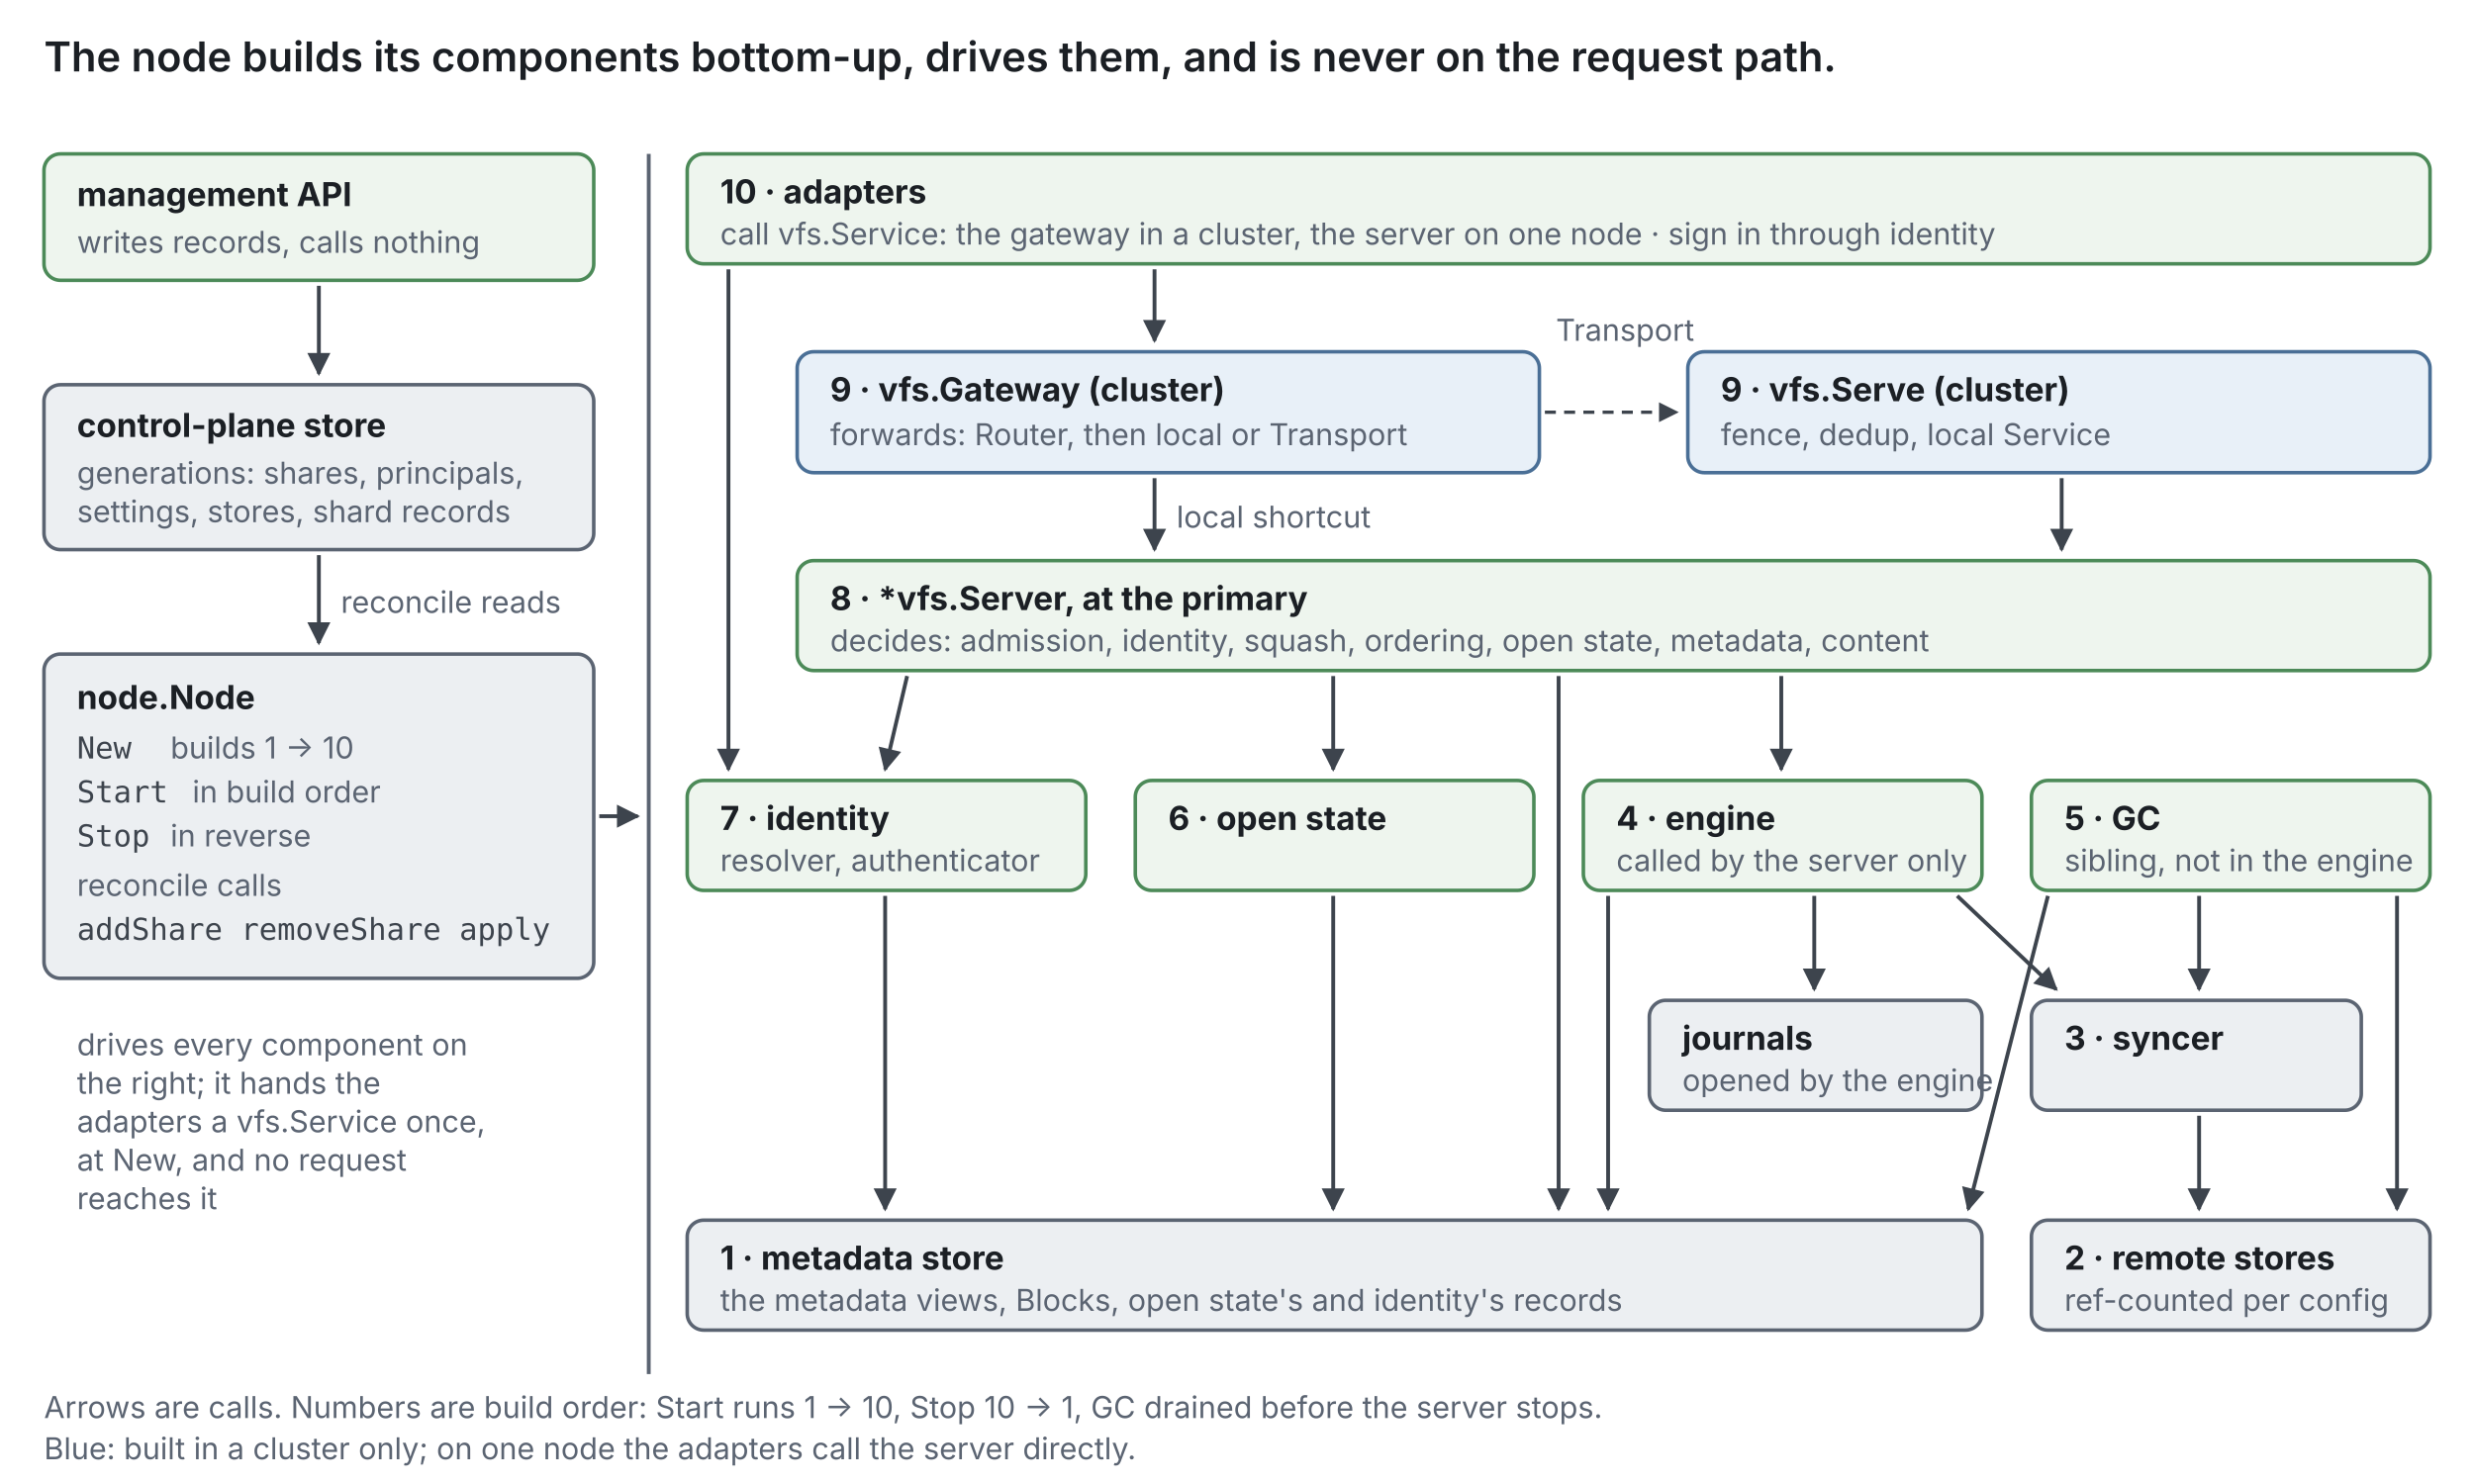
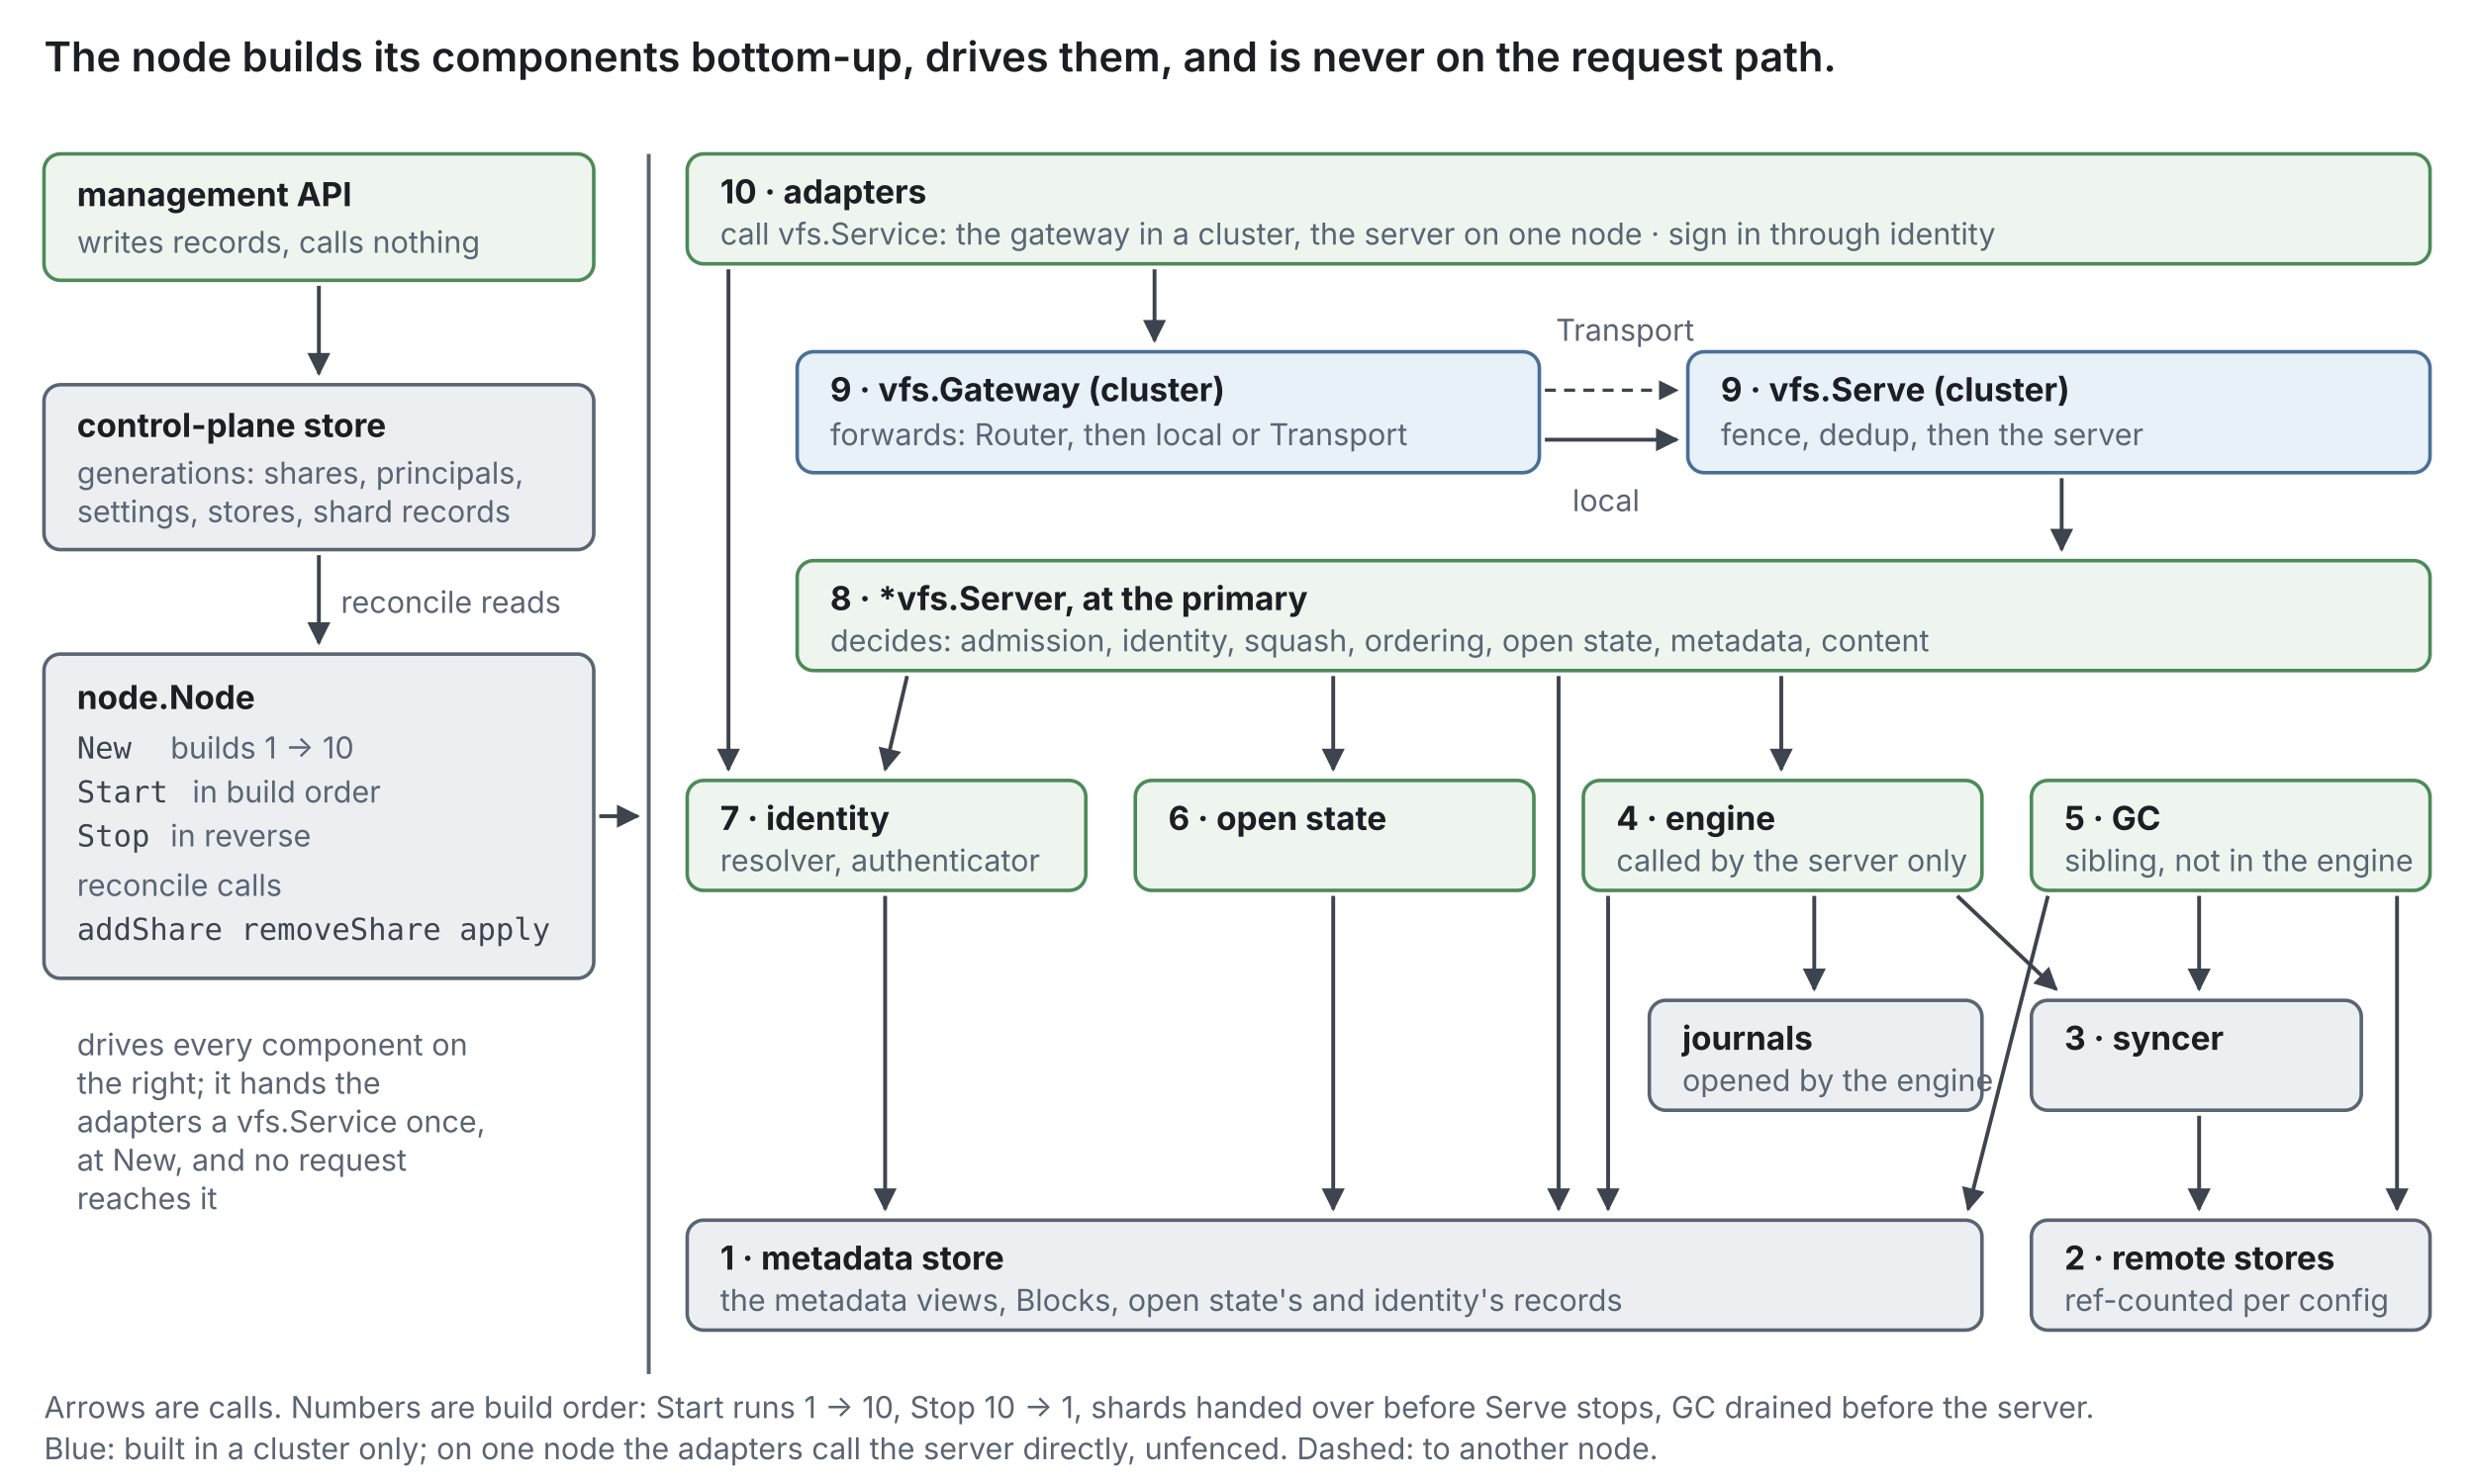
<svg xmlns="http://www.w3.org/2000/svg" viewBox="0 0 900 540" width="900" height="540" font-family="system-ui,-apple-system,Segoe UI,sans-serif">
  <defs>
    <marker id="a" viewBox="0 0 10 10" refX="9" refY="5" markerWidth="6" markerHeight="6" orient="auto-start-reverse">
      <path d="M0,0 L10,5 L0,10 z" fill="#3d444d" />
    </marker>
    <style>
      .t{font-size:15px;font-weight:600;fill:#1b1f24}.h{font-size:12px;font-weight:700;fill:#1b1f24}
      .l{font-size:12px;fill:#1b1f24}.s{font-size:11px;fill:#5b6472}
      .k{font-family:ui-monospace,SFMono-Regular,Menlo,monospace;font-size:11px;fill:#3d444d}
      .pr{fill:#e8f0f8;stroke:#4a6f96;stroke-width:1.3}
      .sv{fill:#eef5ee;stroke:#4c8a58;stroke-width:1.3}
      .st{fill:#eceff2;stroke:#5b6472;stroke-width:1.3}
      .ln{stroke:#3d444d;stroke-width:1.4;fill:none;marker-end:url(#a)}
      .dl{stroke:#3d444d;stroke-width:1.2;fill:none;stroke-dasharray:4 3;marker-end:url(#a)}
    </style>
  </defs>
  <rect width="900" height="540" fill="#ffffff" />
  <text x="16" y="26" class="t">The node builds its components bottom-up, drives them, and is never on the request path.</text>
  <rect x="16" y="56" width="200" height="46" rx="6" class="sv" />
  <text x="28" y="75" class="h">management API</text>
  <text x="28" y="92" class="s">writes records, calls nothing</text>
  <path d="M116,104 L116,136" class="ln" />
  <rect x="16" y="140" width="200" height="60" rx="6" class="st" />
  <text x="28" y="159" class="h">control-plane store</text>
  <text x="28" y="176" class="s">generations: shares, principals,</text>
  <text x="28" y="190" class="s">settings, stores, shard records</text>
  <path d="M116,202 L116,234" class="ln" />
  <text x="124" y="223" class="s">reconcile reads</text>
  <rect x="16" y="238" width="200" height="118" rx="6" class="st" />
  <text x="28" y="258" class="h">node.Node</text>
  <text x="28" y="276" class="k">New</text>
  <text x="62" y="276" class="s">builds 1 → 10</text>
  <text x="28" y="292" class="k">Start</text>
  <text x="70" y="292" class="s">in build order</text>
  <text x="28" y="308" class="k">Stop</text>
  <text x="62" y="308" class="s">in reverse</text>
  <text x="28" y="326" class="s">reconcile calls</text>
  <text x="28" y="342" class="k">addShare removeShare apply</text>
  <path d="M218,297 L232,297" class="ln" />
  <path d="M236,56 L236,500" stroke="#5b6472" stroke-width="1.4" fill="none" />
  <text x="28" y="384" class="s">drives every component on</text>
  <text x="28" y="398" class="s">the right; it hands the</text>
  <text x="28" y="412" class="s">adapters a vfs.Service once,</text>
  <text x="28" y="426" class="s">at New, and no request</text>
  <text x="28" y="440" class="s">reaches it</text>
  <rect x="250" y="56" width="634" height="40" rx="6" class="sv" />
  <text x="262" y="74" class="h">10 · adapters</text>
  <text x="262" y="89" class="s">call vfs.Service: the gateway in a cluster, the server on one node · sign in through identity</text>
  <rect x="290" y="128" width="270" height="44" rx="6" class="pr" />
  <text x="302" y="146" class="h">9 · vfs.Gateway (cluster)</text>
  <text x="302" y="162" class="s">forwards: Router, then local or Transport</text>
  <rect x="614" y="128" width="270" height="44" rx="6" class="pr" />
  <text x="626" y="146" class="h">9 · vfs.Serve (cluster)</text>
-   <text x="626" y="162" class="s">fence, dedup, local Service</text>
+   <text x="626" y="162" class="s">fence, dedup, then the server</text>
  <path d="M420,98 L420,124" class="ln" />
-   <path d="M562,150 L610,150" class="dl" />
+   <path d="M562,142 L610,142" class="dl" />
  <text x="566" y="124" class="s">Transport</text>
+   <path d="M562,160 L610,160" class="ln" />
+   <text x="572" y="186" class="s">local</text>
  <rect x="290" y="204" width="594" height="40" rx="6" class="sv" />
  <text x="302" y="222" class="h">8 · *vfs.Server, at the primary</text>
  <text x="302" y="237" class="s">decides: admission, identity, squash, ordering, open state, metadata, content</text>
-   <path d="M420,174 L420,200" class="ln" />
-   <text x="428" y="192" class="s">local shortcut</text>
  <path d="M750,174 L750,200" class="ln" />
  <rect x="250" y="284" width="145" height="40" rx="6" class="sv" />
  <text x="262" y="302" class="h">7 · identity</text>
  <text x="262" y="317" class="s">resolver, authenticator</text>
  <rect x="413" y="284" width="145" height="40" rx="6" class="sv" />
  <text x="425" y="302" class="h">6 · open state</text>
  <rect x="576" y="284" width="145" height="40" rx="6" class="sv" />
  <text x="588" y="302" class="h">4 · engine</text>
  <text x="588" y="317" class="s">called by the server only</text>
  <rect x="739" y="284" width="145" height="40" rx="6" class="sv" />
  <text x="751" y="302" class="h">5 · GC</text>
  <text x="751" y="317" class="s">sibling, not in the engine</text>
  <path d="M265,98 L265,280" class="ln" />
  <path d="M330,246 L322,280" class="ln" />
  <path d="M485,246 L485,280" class="ln" />
  <path d="M648,246 L648,280" class="ln" />
  <rect x="600" y="364" width="121" height="40" rx="6" class="st" />
  <text x="612" y="382" class="h">journals</text>
  <text x="612" y="397" class="s">opened by the engine</text>
  <rect x="739" y="364" width="120" height="40" rx="6" class="st" />
  <text x="751" y="382" class="h">3 · syncer</text>
  <path d="M660,326 L660,360" class="ln" />
  <path d="M712,326 L748,360" class="ln" />
  <path d="M800,326 L800,360" class="ln" />
  <rect x="250" y="444" width="471" height="40" rx="6" class="st" />
  <text x="262" y="462" class="h">1 · metadata store</text>
  <text x="262" y="477" class="s">the metadata views, Blocks, open state's and identity's records</text>
  <rect x="739" y="444" width="145" height="40" rx="6" class="st" />
  <text x="751" y="462" class="h">2 · remote stores</text>
  <text x="751" y="477" class="s">ref-counted per config</text>
  <path d="M322,326 L322,440" class="ln" />
  <path d="M485,326 L485,440" class="ln" />
  <path d="M567,246 L567,440" class="ln" />
  <path d="M585,326 L585,440" class="ln" />
  <path d="M745,326 L716,440" class="ln" />
  <path d="M800,406 L800,440" class="ln" />
  <path d="M872,326 L872,440" class="ln" />
-   <text x="16" y="516" class="s">Arrows are calls. Numbers are build order: Start runs 1 → 10, Stop 10 → 1, GC drained before the server stops.</text>
-   <text x="16" y="531" class="s">Blue: built in a cluster only; on one node the adapters call the server directly.</text>
+   <text x="16" y="516" class="s">Arrows are calls. Numbers are build order: Start runs 1 → 10, Stop 10 → 1, shards handed over before Serve stops, GC drained before the server.</text>
+   <text x="16" y="531" class="s">Blue: built in a cluster only; on one node the adapters call the server directly, unfenced. Dashed: to another node.</text>
</svg>
